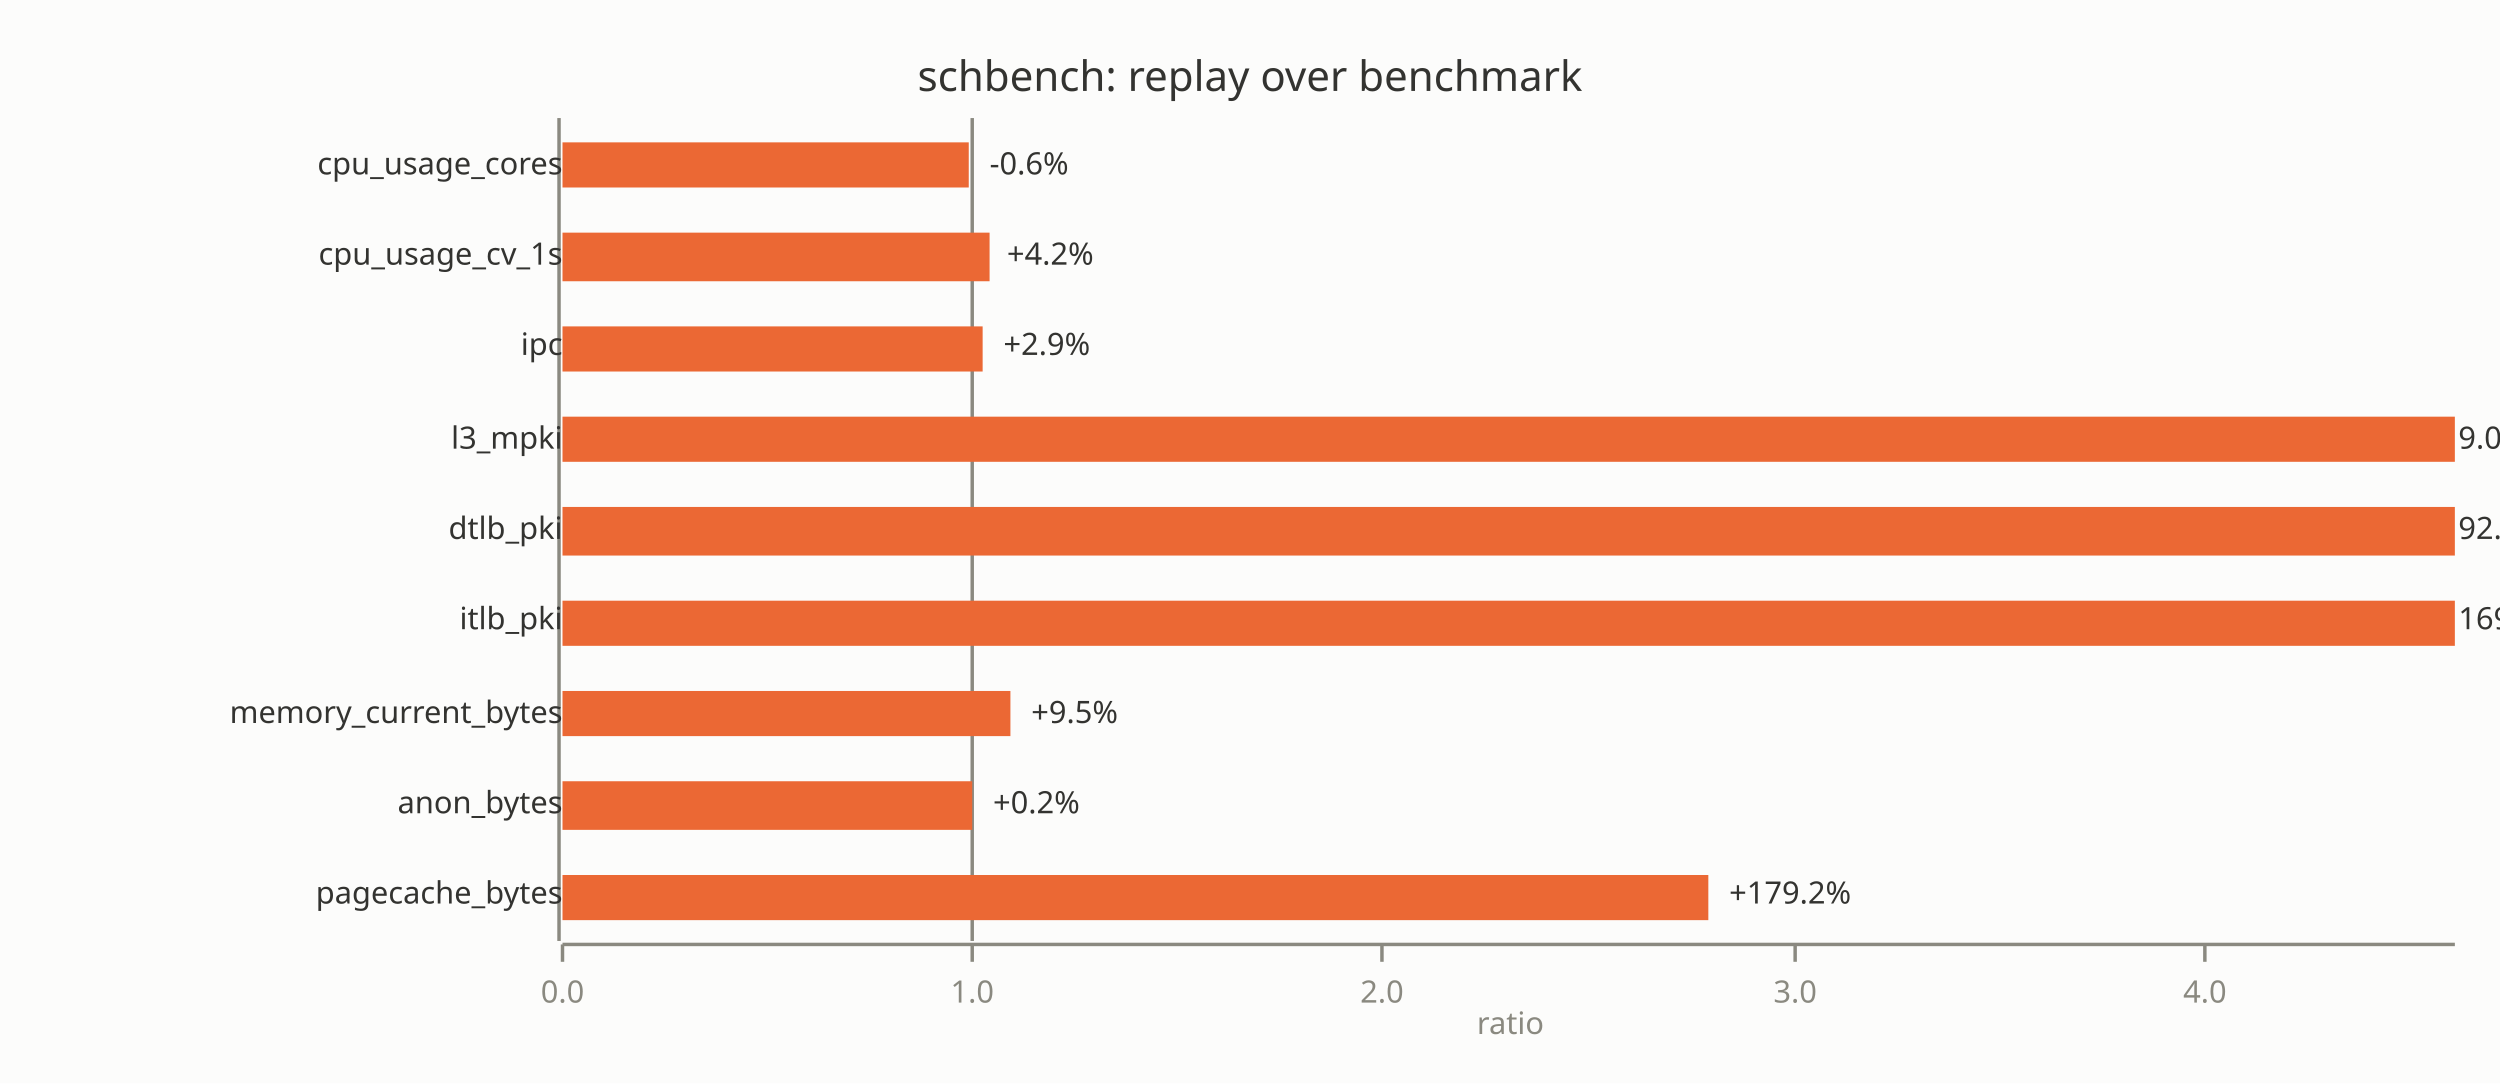
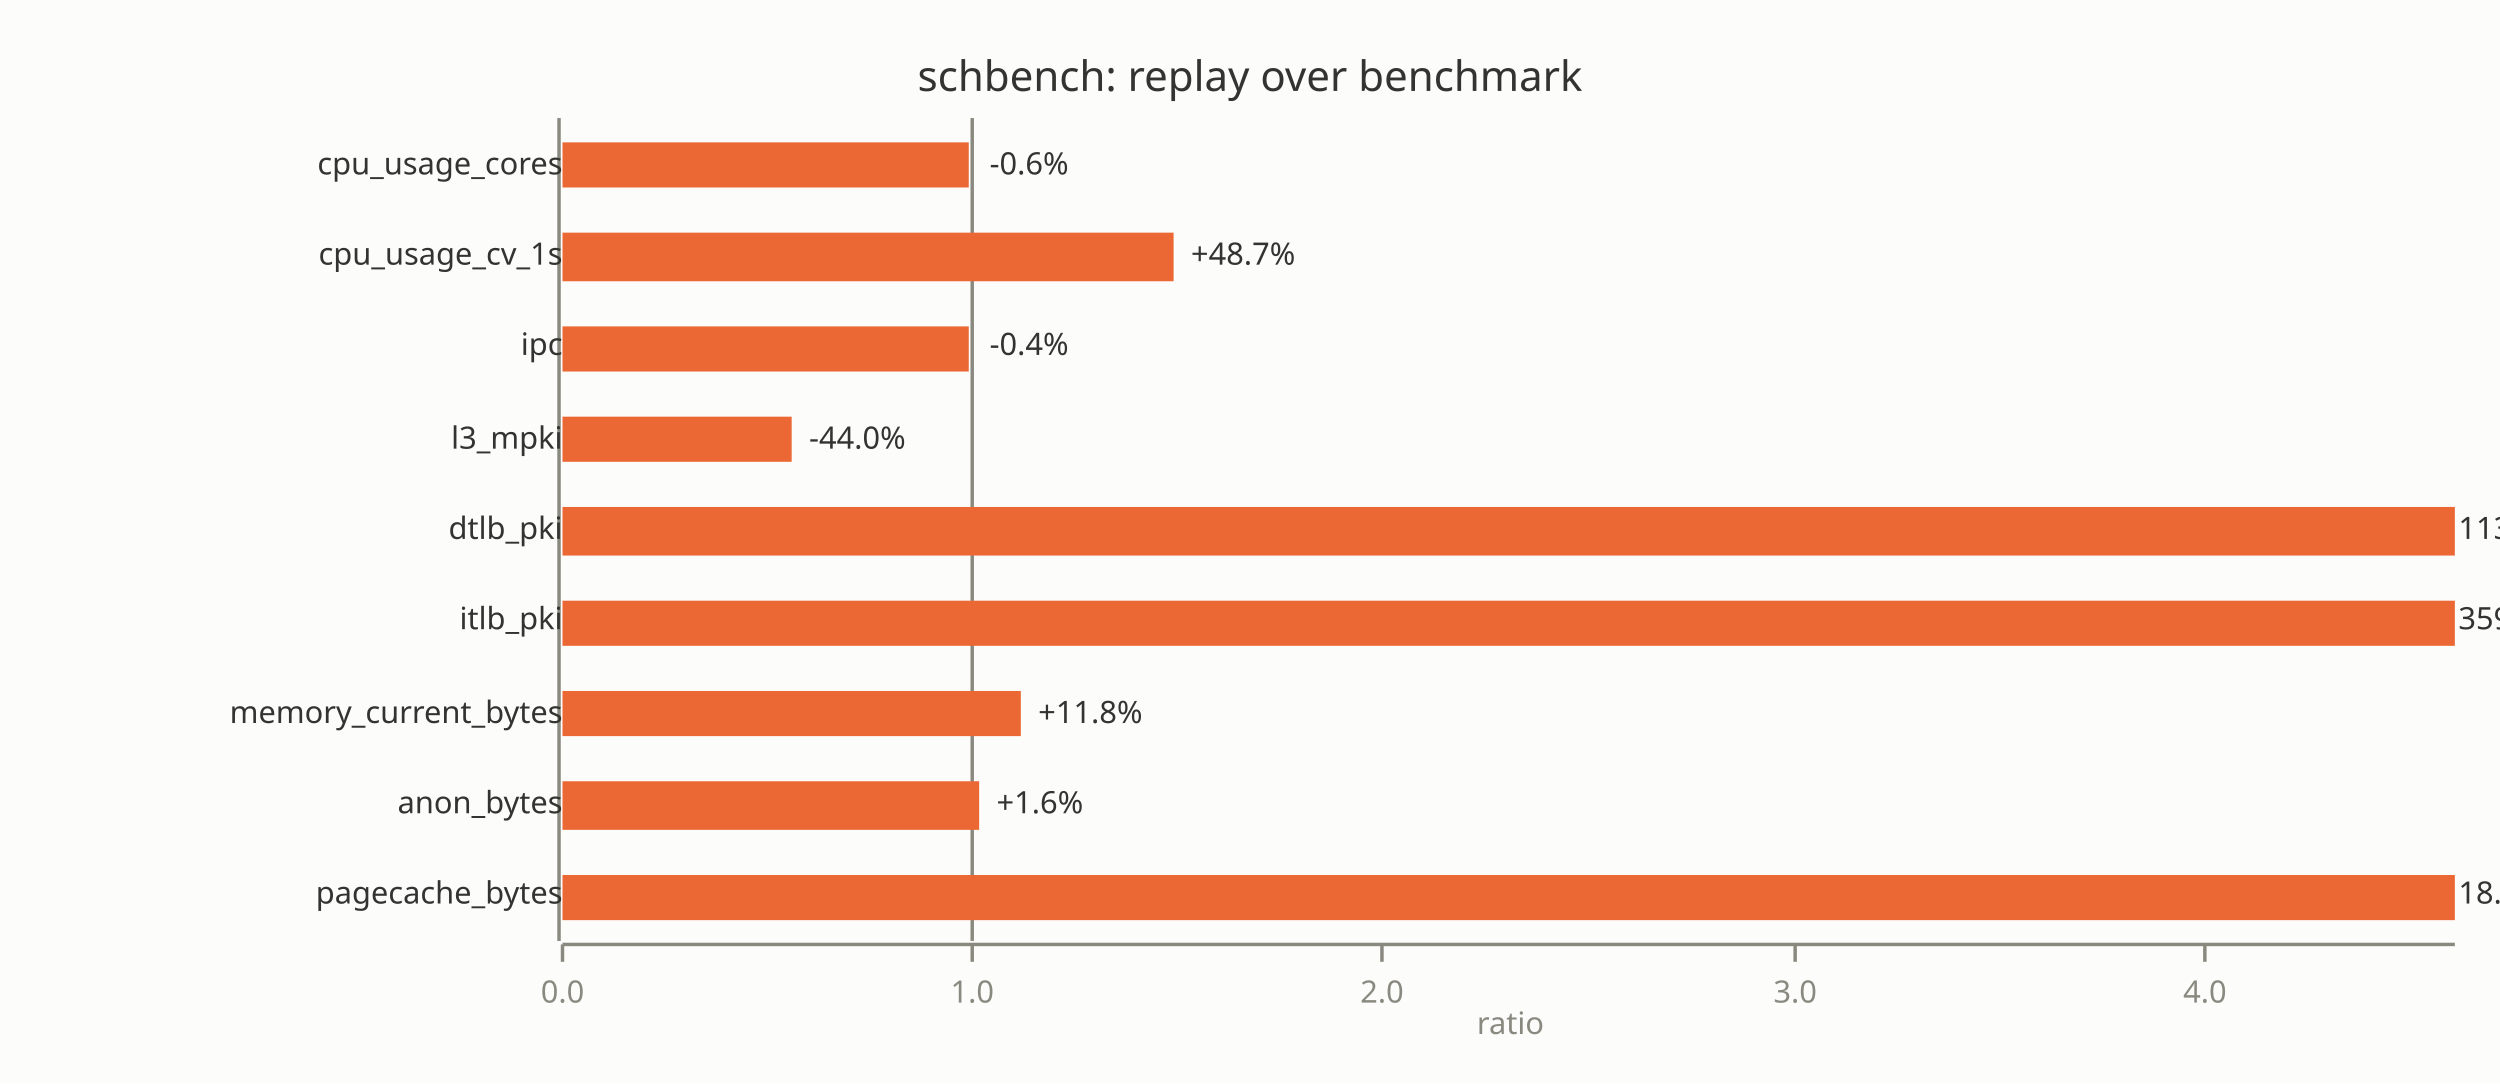
<svg xmlns="http://www.w3.org/2000/svg" width="720" height="312" viewBox="0 0 720 312">
  <rect x="0" y="0" width="720" height="312" opacity="1" fill="#FCFCFB" stroke="none" />
  <text x="360" y="17" dy="0.76em" text-anchor="middle" font-family="sans-serif" font-size="12.097" opacity="1" fill="#333330">
schbench: replay over benchmark
</text>
  <text x="435" y="300" dy="-0.5ex" text-anchor="middle" font-family="sans-serif" font-size="8.871" opacity="1" fill="#8A8980">
ratio
</text>
  <polyline fill="none" opacity="1" stroke="#8A8980" stroke-width="1" points="161,34 161,271 " />
  <polyline fill="none" opacity="1" stroke="#8A8980" stroke-width="1" points="162,272 707,272 " />
  <text x="162" y="282" dy="0.76em" text-anchor="middle" font-family="sans-serif" font-size="8.871" opacity="1" fill="#8A8980">
0.0
</text>
  <polyline fill="none" opacity="1" stroke="#8A8980" stroke-width="1" points="162,272 162,277 " />
  <text x="280" y="282" dy="0.76em" text-anchor="middle" font-family="sans-serif" font-size="8.871" opacity="1" fill="#8A8980">
1.0
</text>
  <polyline fill="none" opacity="1" stroke="#8A8980" stroke-width="1" points="280,272 280,277 " />
  <text x="398" y="282" dy="0.76em" text-anchor="middle" font-family="sans-serif" font-size="8.871" opacity="1" fill="#8A8980">
2.0
</text>
  <polyline fill="none" opacity="1" stroke="#8A8980" stroke-width="1" points="398,272 398,277 " />
  <text x="517" y="282" dy="0.76em" text-anchor="middle" font-family="sans-serif" font-size="8.871" opacity="1" fill="#8A8980">
3.0
</text>
  <polyline fill="none" opacity="1" stroke="#8A8980" stroke-width="1" points="517,272 517,277 " />
  <text x="635" y="282" dy="0.76em" text-anchor="middle" font-family="sans-serif" font-size="8.871" opacity="1" fill="#8A8980">
4.0
</text>
  <polyline fill="none" opacity="1" stroke="#8A8980" stroke-width="1" points="635,272 635,277 " />
  <polyline fill="none" opacity="1" stroke="#8A8980" stroke-width="1" points="280,271 280,34 " />
  <rect x="162" y="41" width="117" height="13" opacity="1" fill="#EB6834" stroke="none" />
  <text x="162" y="48" dy="0.5ex" text-anchor="end" font-family="sans-serif" font-size="8.871" opacity="1" fill="#333330">
cpu_usage_cores
</text>
  <text x="285" y="48" dy="0.5ex" text-anchor="start" font-family="sans-serif" font-size="8.871" opacity="1" fill="#333330">
-0.6%
</text>
-   <rect x="162" y="67" width="123" height="14" opacity="1" fill="#EB6834" stroke="none" />
+   <rect x="162" y="67" width="176" height="14" opacity="1" fill="#EB6834" stroke="none" />
  <text x="162" y="74" dy="0.5ex" text-anchor="end" font-family="sans-serif" font-size="8.871" opacity="1" fill="#333330">
cpu_usage_cv_1s
</text>
-   <text x="290" y="74" dy="0.5ex" text-anchor="start" font-family="sans-serif" font-size="8.871" opacity="1" fill="#333330">
- +4.2%
+   <text x="343" y="74" dy="0.5ex" text-anchor="start" font-family="sans-serif" font-size="8.871" opacity="1" fill="#333330">
+ +48.7%
</text>
-   <rect x="162" y="94" width="121" height="13" opacity="1" fill="#EB6834" stroke="none" />
+   <rect x="162" y="94" width="117" height="13" opacity="1" fill="#EB6834" stroke="none" />
  <text x="162" y="100" dy="0.5ex" text-anchor="end" font-family="sans-serif" font-size="8.871" opacity="1" fill="#333330">
ipc
</text>
-   <text x="289" y="100" dy="0.5ex" text-anchor="start" font-family="sans-serif" font-size="8.871" opacity="1" fill="#333330">
- +2.9%
+   <text x="285" y="100" dy="0.5ex" text-anchor="start" font-family="sans-serif" font-size="8.871" opacity="1" fill="#333330">
+ -0.4%
</text>
-   <rect x="162" y="120" width="545" height="13" opacity="1" fill="#EB6834" stroke="none" />
+   <rect x="162" y="120" width="66" height="13" opacity="1" fill="#EB6834" stroke="none" />
  <text x="162" y="127" dy="0.5ex" text-anchor="end" font-family="sans-serif" font-size="8.871" opacity="1" fill="#333330">
l3_mpki
</text>
-   <text x="708" y="127" dy="0.5ex" text-anchor="start" font-family="sans-serif" font-size="8.871" opacity="1" fill="#333330">
- 9.08x
+   <text x="233" y="127" dy="0.5ex" text-anchor="start" font-family="sans-serif" font-size="8.871" opacity="1" fill="#333330">
+ -44.0%
</text>
  <rect x="162" y="146" width="545" height="14" opacity="1" fill="#EB6834" stroke="none" />
  <text x="162" y="153" dy="0.5ex" text-anchor="end" font-family="sans-serif" font-size="8.871" opacity="1" fill="#333330">
dtlb_pki
</text>
  <text x="708" y="153" dy="0.5ex" text-anchor="start" font-family="sans-serif" font-size="8.871" opacity="1" fill="#333330">
- 92.59x
+ 113.24x
</text>
  <rect x="162" y="173" width="545" height="13" opacity="1" fill="#EB6834" stroke="none" />
  <text x="162" y="179" dy="0.5ex" text-anchor="end" font-family="sans-serif" font-size="8.871" opacity="1" fill="#333330">
itlb_pki
</text>
  <text x="708" y="179" dy="0.5ex" text-anchor="start" font-family="sans-serif" font-size="8.871" opacity="1" fill="#333330">
- 169.92x
+ 3590.30x
</text>
-   <rect x="162" y="199" width="129" height="13" opacity="1" fill="#EB6834" stroke="none" />
+   <rect x="162" y="199" width="132" height="13" opacity="1" fill="#EB6834" stroke="none" />
  <text x="162" y="206" dy="0.5ex" text-anchor="end" font-family="sans-serif" font-size="8.871" opacity="1" fill="#333330">
memory_current_bytes
</text>
-   <text x="297" y="206" dy="0.5ex" text-anchor="start" font-family="sans-serif" font-size="8.871" opacity="1" fill="#333330">
- +9.5%
+   <text x="299" y="206" dy="0.5ex" text-anchor="start" font-family="sans-serif" font-size="8.871" opacity="1" fill="#333330">
+ +11.8%
</text>
-   <rect x="162" y="225" width="118" height="14" opacity="1" fill="#EB6834" stroke="none" />
+   <rect x="162" y="225" width="120" height="14" opacity="1" fill="#EB6834" stroke="none" />
  <text x="162" y="232" dy="0.5ex" text-anchor="end" font-family="sans-serif" font-size="8.871" opacity="1" fill="#333330">
anon_bytes
</text>
-   <text x="286" y="232" dy="0.5ex" text-anchor="start" font-family="sans-serif" font-size="8.871" opacity="1" fill="#333330">
- +0.2%
+   <text x="287" y="232" dy="0.5ex" text-anchor="start" font-family="sans-serif" font-size="8.871" opacity="1" fill="#333330">
+ +1.6%
</text>
-   <rect x="162" y="252" width="330" height="13" opacity="1" fill="#EB6834" stroke="none" />
+   <rect x="162" y="252" width="545" height="13" opacity="1" fill="#EB6834" stroke="none" />
  <text x="162" y="258" dy="0.5ex" text-anchor="end" font-family="sans-serif" font-size="8.871" opacity="1" fill="#333330">
pagecache_bytes
</text>
-   <text x="498" y="258" dy="0.5ex" text-anchor="start" font-family="sans-serif" font-size="8.871" opacity="1" fill="#333330">
- +179.2%
+   <text x="708" y="258" dy="0.5ex" text-anchor="start" font-family="sans-serif" font-size="8.871" opacity="1" fill="#333330">
+ 18.24x
</text>
</svg>
